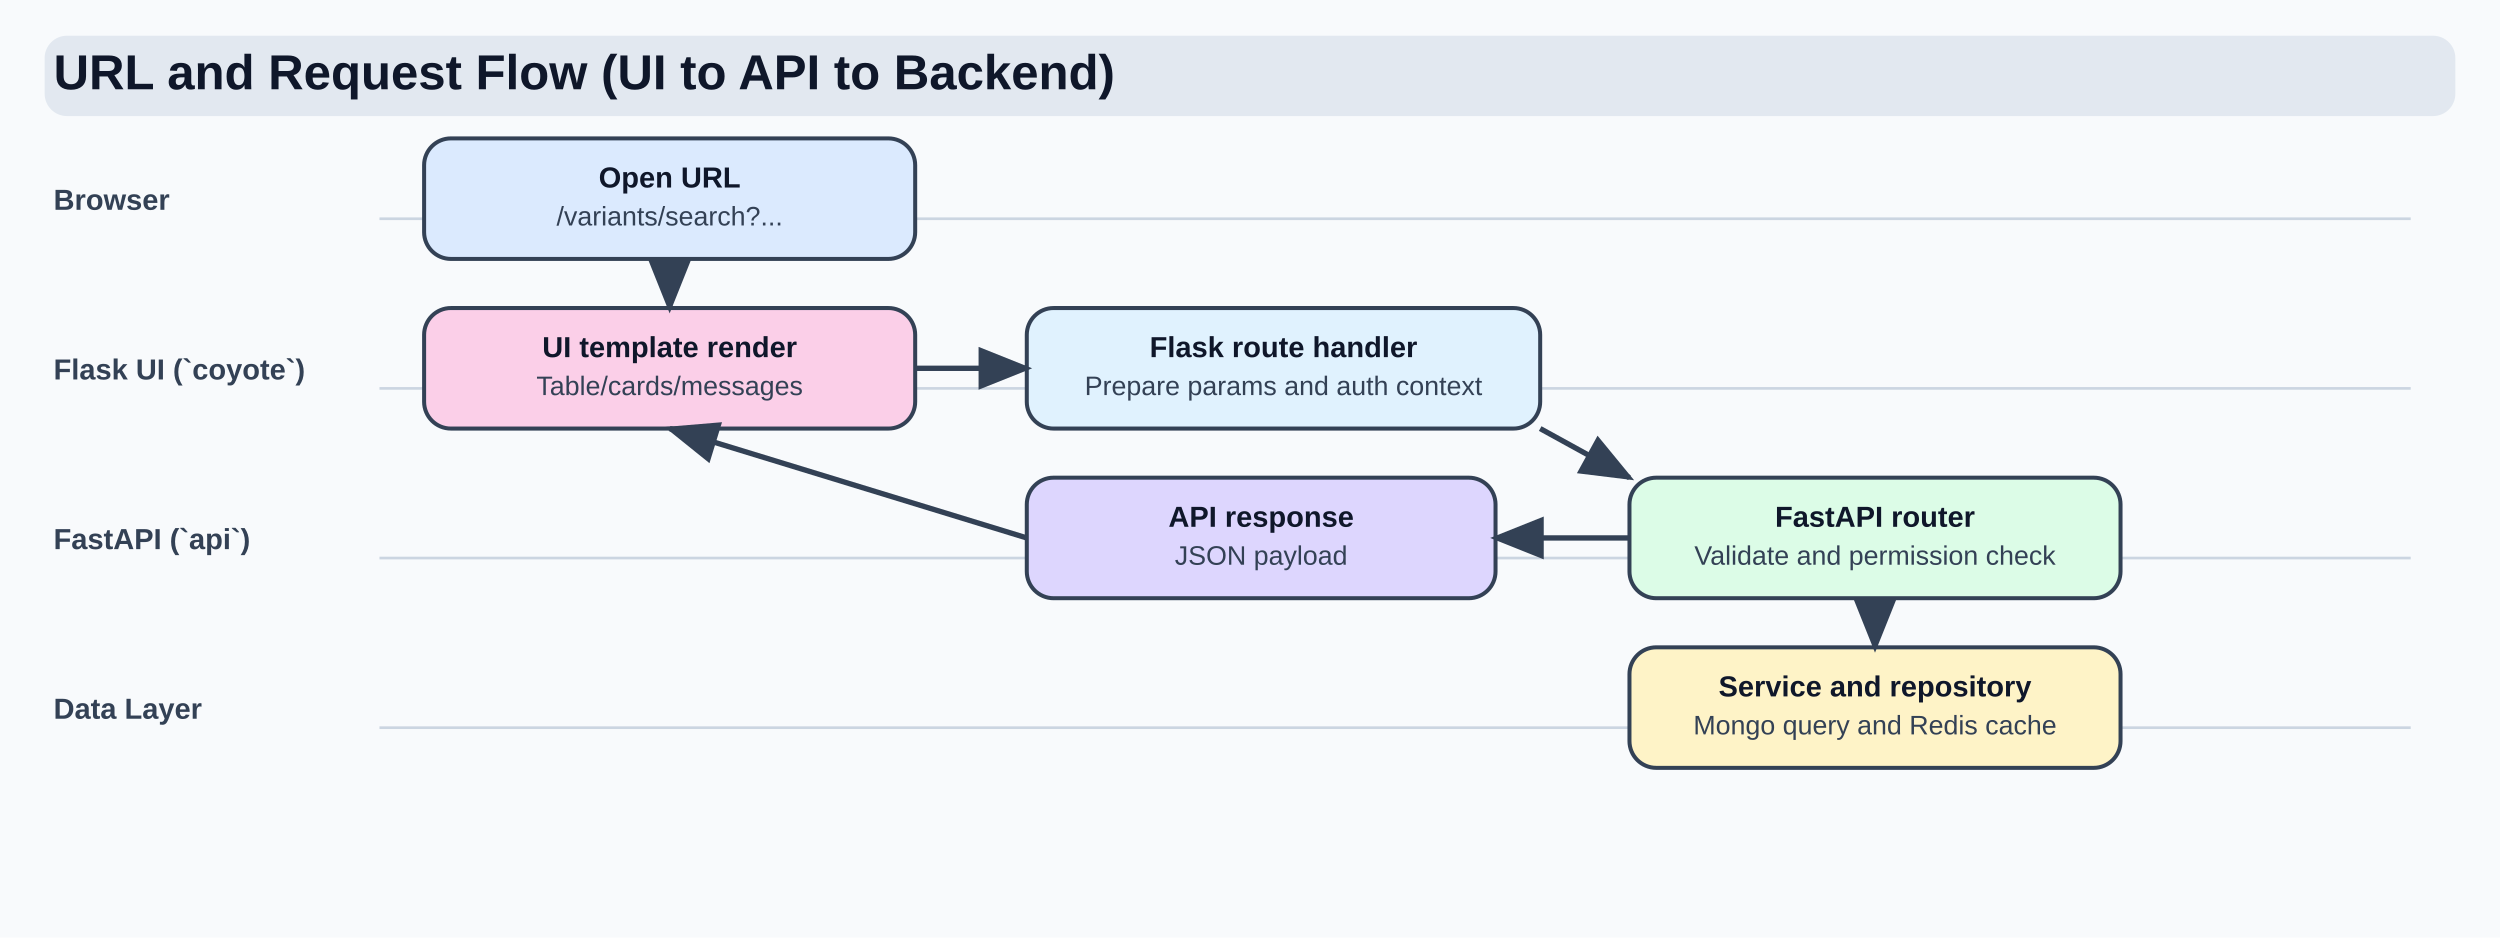
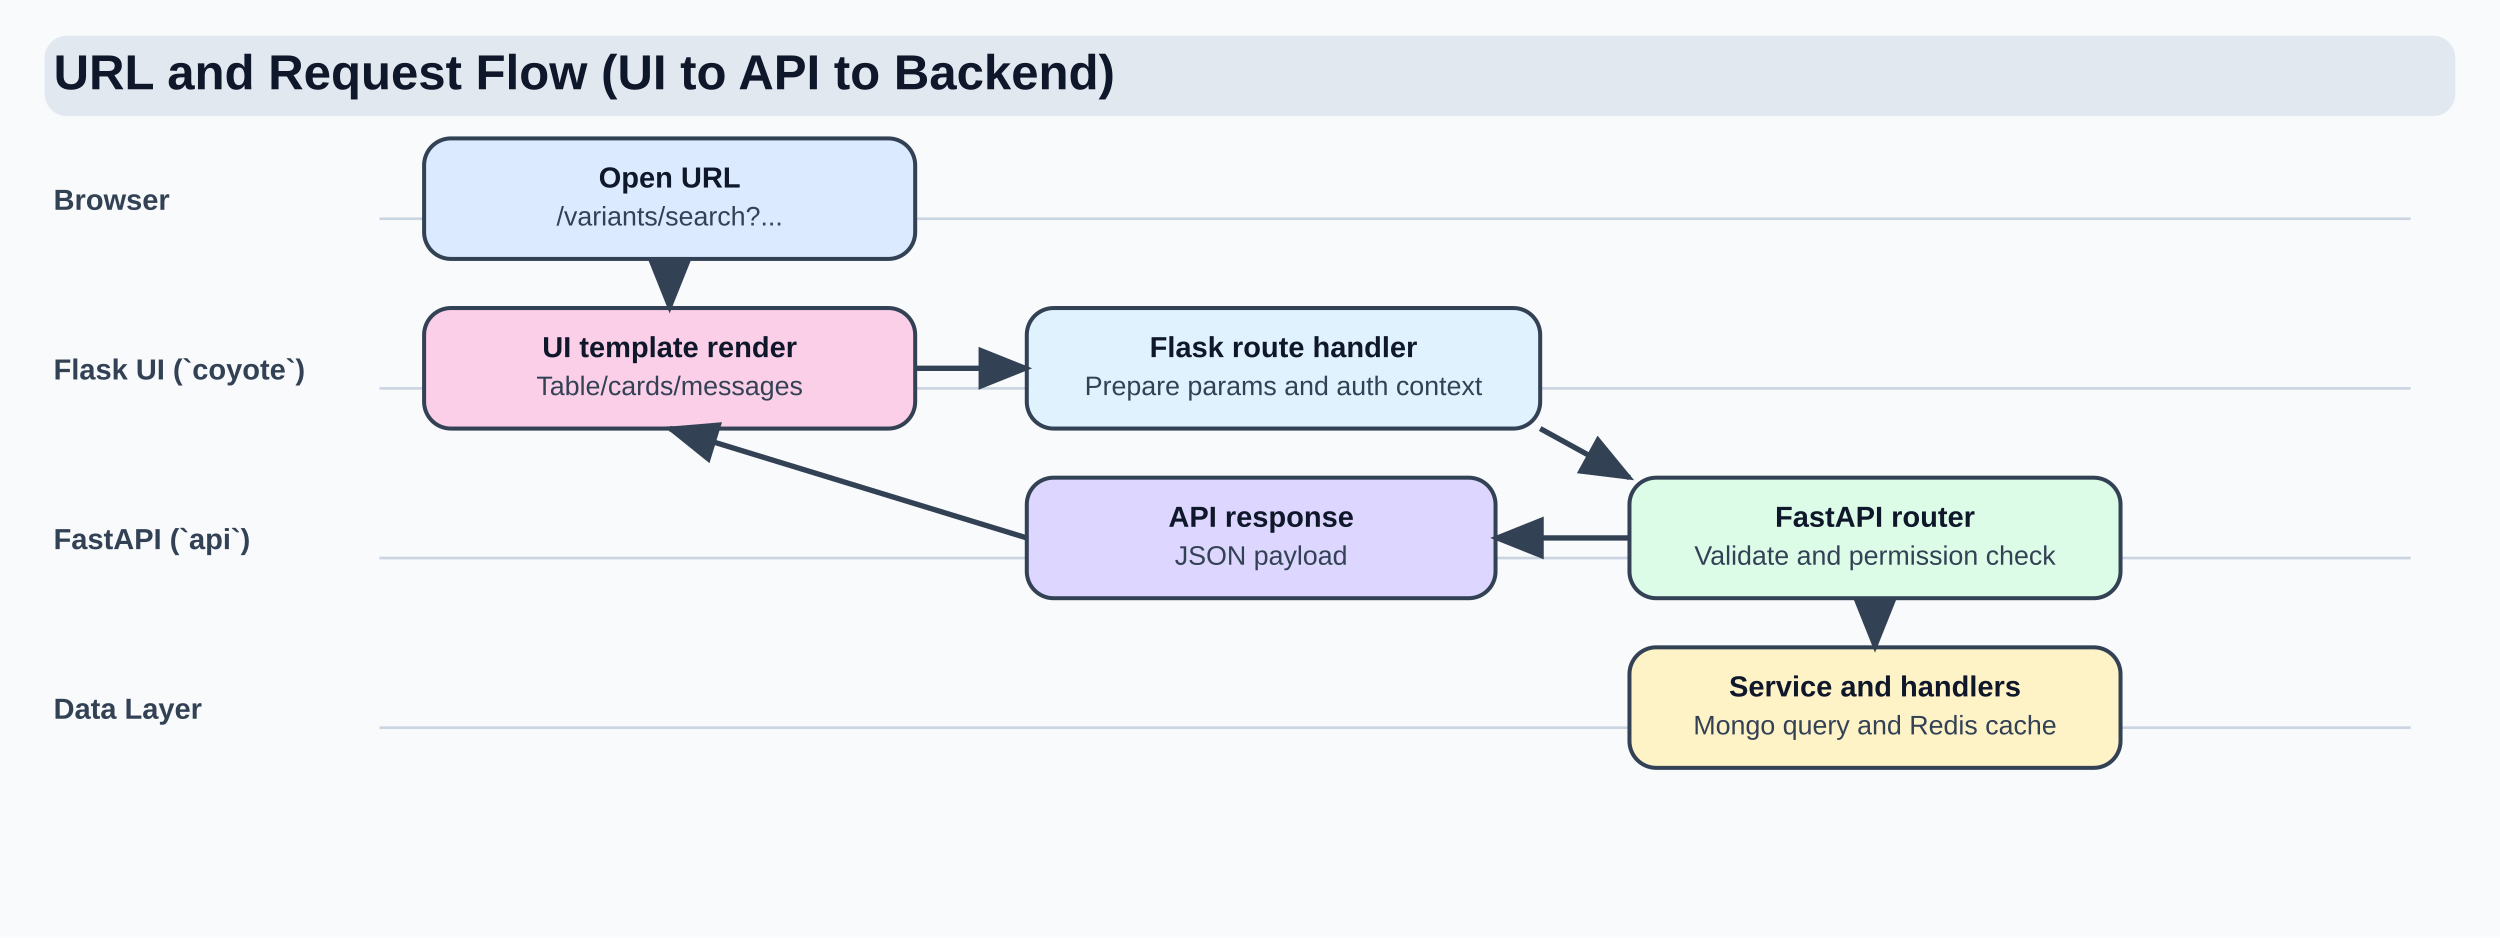
<svg xmlns="http://www.w3.org/2000/svg" width="1120" height="420" viewBox="0 0 1120 420" role="img" aria-labelledby="title desc">
  <defs>
    <style>
      .canvas { fill: #f8fafc; }
      .title-band { fill: #e2e8f0; }
      .title { font: 700 22px 'Segoe UI', Arial, sans-serif; fill: #0f172a; }
      .lane { font: 700 13px 'Segoe UI', Arial, sans-serif; fill: #334155; }
      .label { font: 700 13px 'Segoe UI', Arial, sans-serif; fill: #0f172a; }
      .sub { font: 12px 'Segoe UI', Arial, sans-serif; fill: #334155; }
      .box { stroke: #334155; stroke-width: 1.8; rx: 12; ry: 12; }
      .arrow { stroke: #334155; stroke-width: 2.4; fill: none; marker-end: url(#arrow); }
      .lane-line { stroke: #cbd5e1; stroke-width: 1.2; }
    </style>
    <marker id="arrow" markerWidth="10" markerHeight="8" refX="9" refY="4" orient="auto">
      <polygon points="0,0 10,4 0,8" fill="#334155" />
    </marker>
  </defs>
  <rect x="0" y="0" width="1120" height="420" class="canvas" />
  <rect x="20" y="16" width="1080" height="36" rx="10" class="title-band" />
  <text x="24" y="40" class="title">URL and Request Flow (UI to API to Backend)</text>
  <text x="24" y="94" class="lane">Browser</text>
  <text x="24" y="170" class="lane">Flask UI (`coyote`)</text>
  <text x="24" y="246" class="lane">FastAPI (`api`)</text>
  <text x="24" y="322" class="lane">Data Layer</text>
  <line x1="170" y1="98" x2="1080" y2="98" class="lane-line" />
  <line x1="170" y1="174" x2="1080" y2="174" class="lane-line" />
  <line x1="170" y1="250" x2="1080" y2="250" class="lane-line" />
  <line x1="170" y1="326" x2="1080" y2="326" class="lane-line" />
  <rect x="190" y="62" width="220" height="54" class="box" fill="#dbeafe" />
  <text x="300" y="84" text-anchor="middle" class="label">Open URL</text>
  <text x="300" y="101" text-anchor="middle" class="sub">/variants/search?...</text>
  <rect x="460" y="138" width="230" height="54" class="box" fill="#e0f2fe" />
  <text x="575" y="160" text-anchor="middle" class="label">Flask route handler</text>
  <text x="575" y="177" text-anchor="middle" class="sub">Prepare params and auth context</text>
  <rect x="730" y="214" width="220" height="54" class="box" fill="#dcfce7" />
  <text x="840" y="236" text-anchor="middle" class="label">FastAPI router</text>
  <text x="840" y="253" text-anchor="middle" class="sub">Validate and permission check</text>
  <rect x="730" y="290" width="220" height="54" class="box" fill="#fef3c7" />
-   <text x="840" y="312" text-anchor="middle" class="label">Service and repository</text>
+   <text x="840" y="312" text-anchor="middle" class="label">Service and handlers</text>
  <text x="840" y="329" text-anchor="middle" class="sub">Mongo query and Redis cache</text>
  <rect x="460" y="214" width="210" height="54" class="box" fill="#ddd6fe" />
  <text x="565" y="236" text-anchor="middle" class="label">API response</text>
  <text x="565" y="253" text-anchor="middle" class="sub">JSON payload</text>
  <rect x="190" y="138" width="220" height="54" class="box" fill="#fbcfe8" />
  <text x="300" y="160" text-anchor="middle" class="label">UI template render</text>
  <text x="300" y="177" text-anchor="middle" class="sub">Table/cards/messages</text>
  <path d="M300 116 L300 138" class="arrow" />
  <path d="M410 165 L460 165" class="arrow" />
  <path d="M690 192 L730 214" class="arrow" />
  <path d="M840 268 L840 290" class="arrow" />
  <path d="M730 241 L670 241" class="arrow" />
  <path d="M460 241 L300 192" class="arrow" />
</svg>
